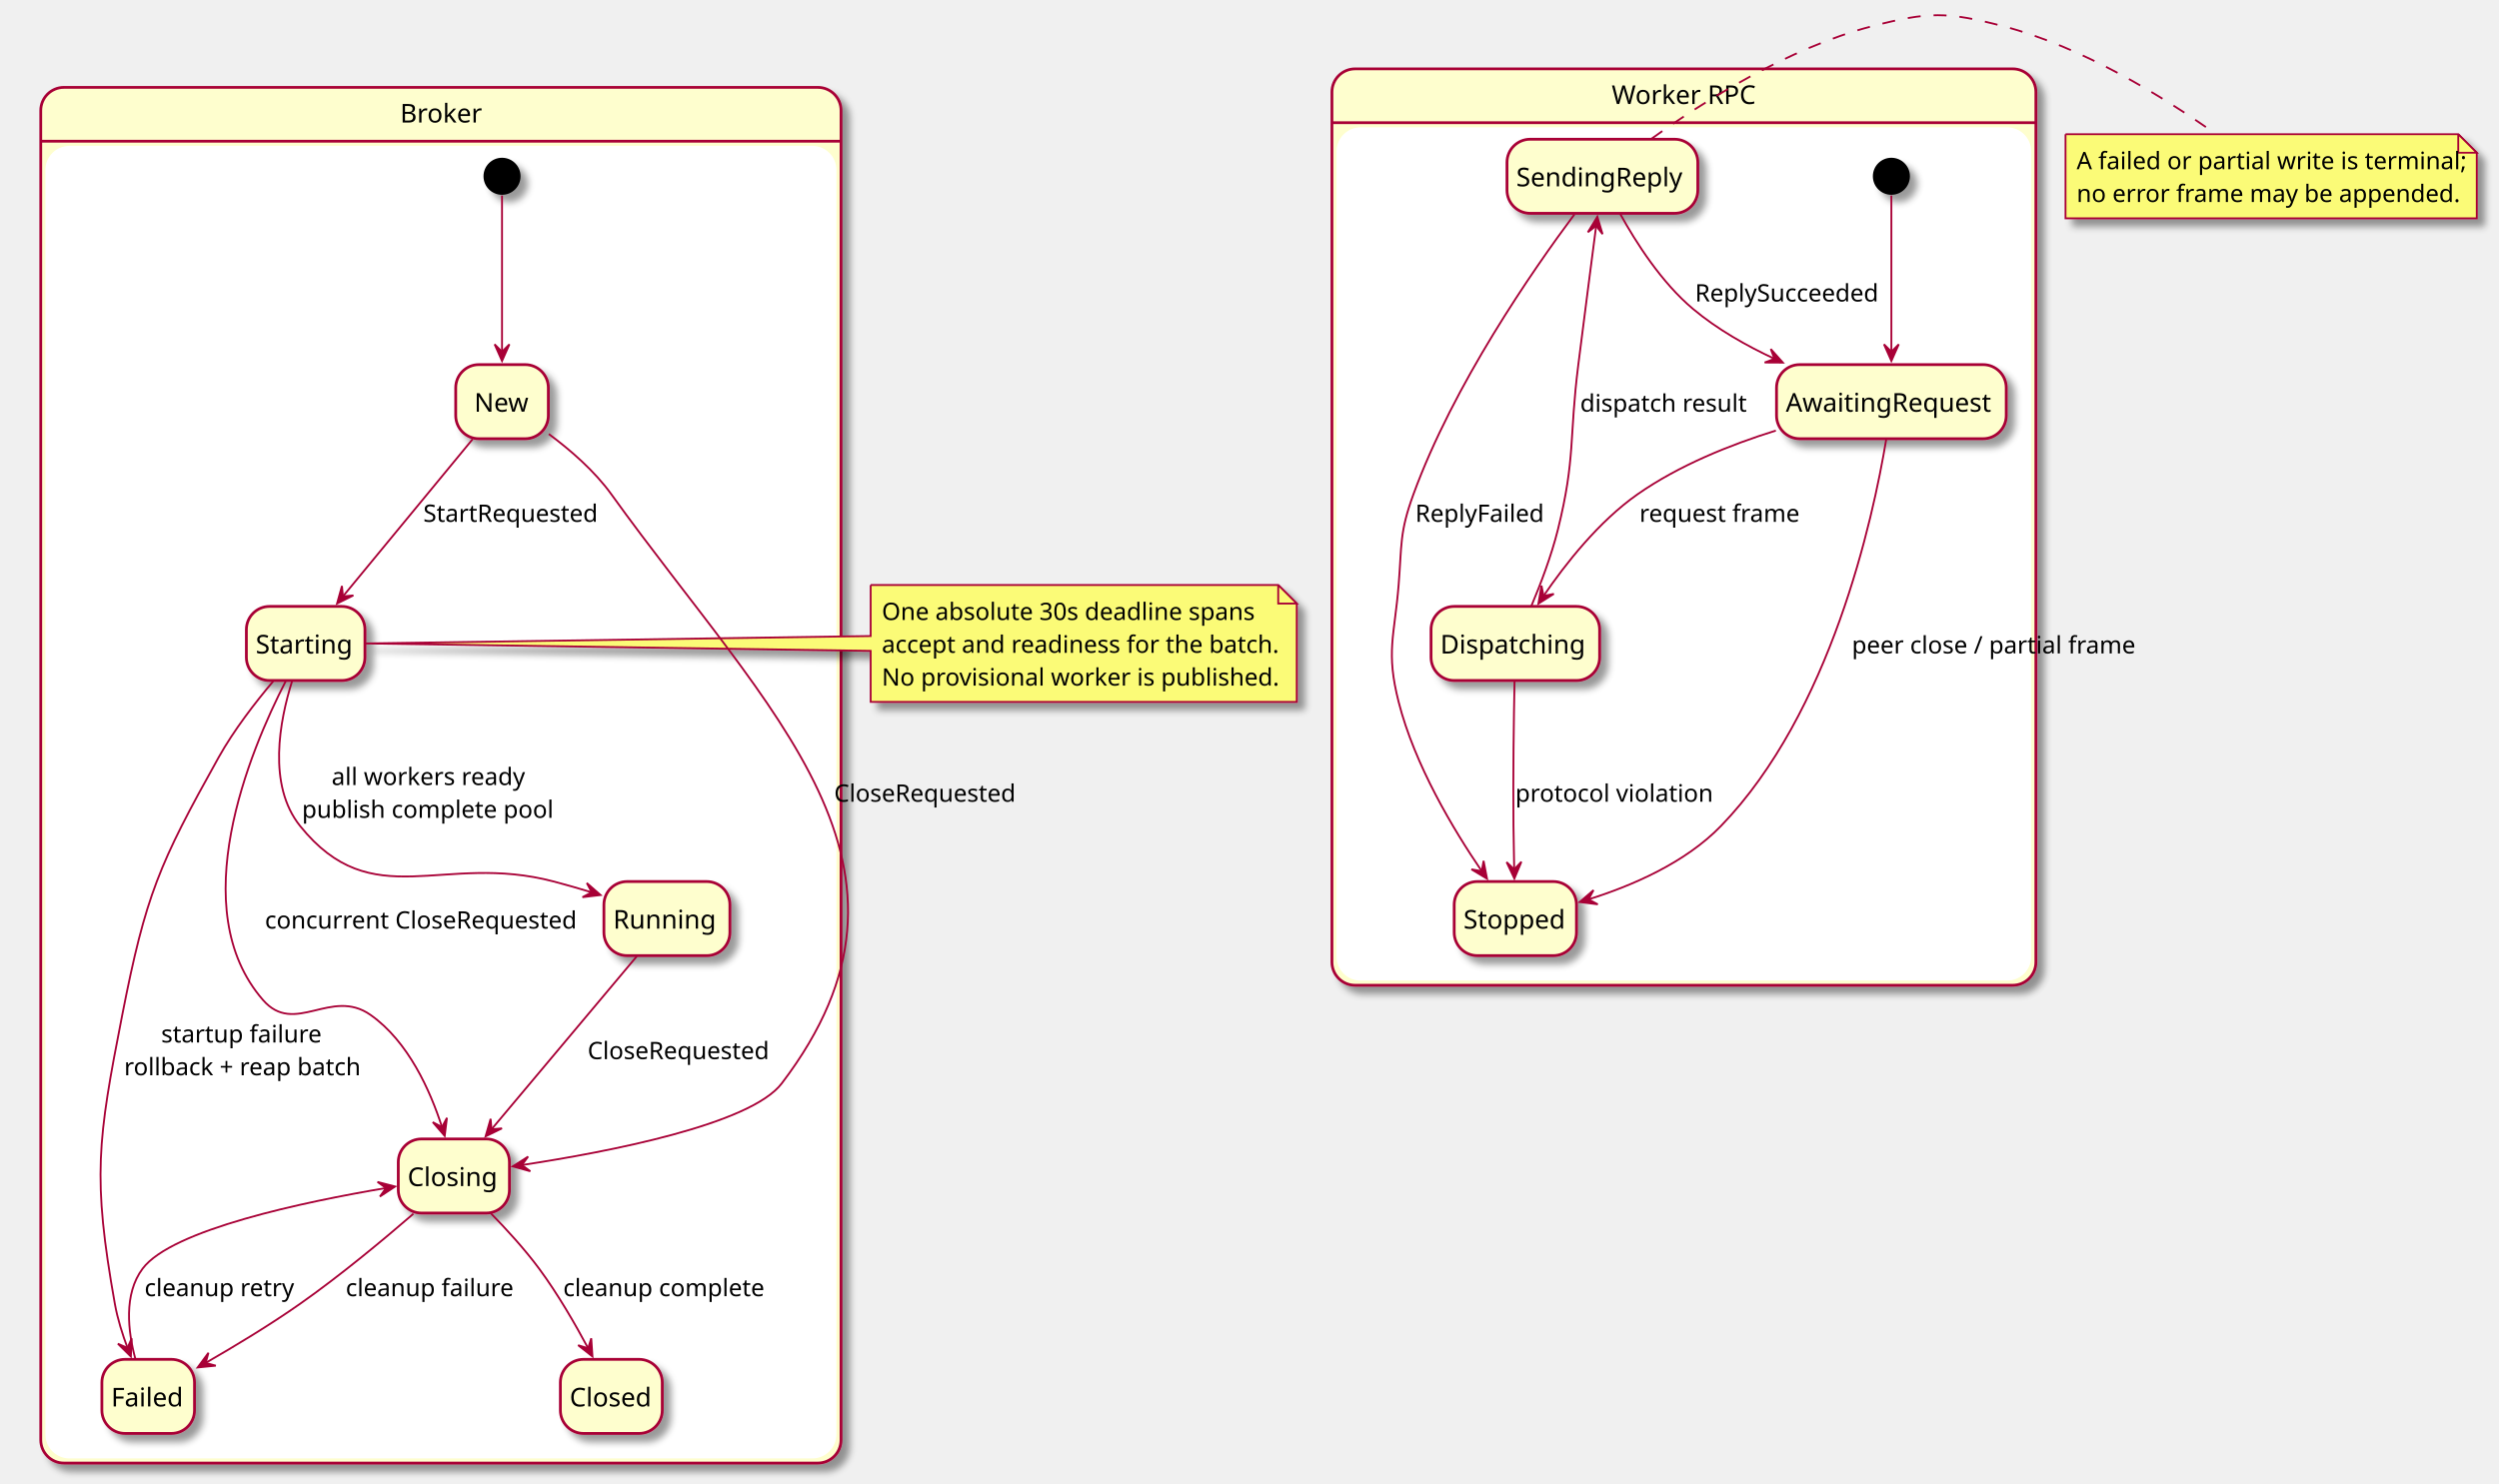
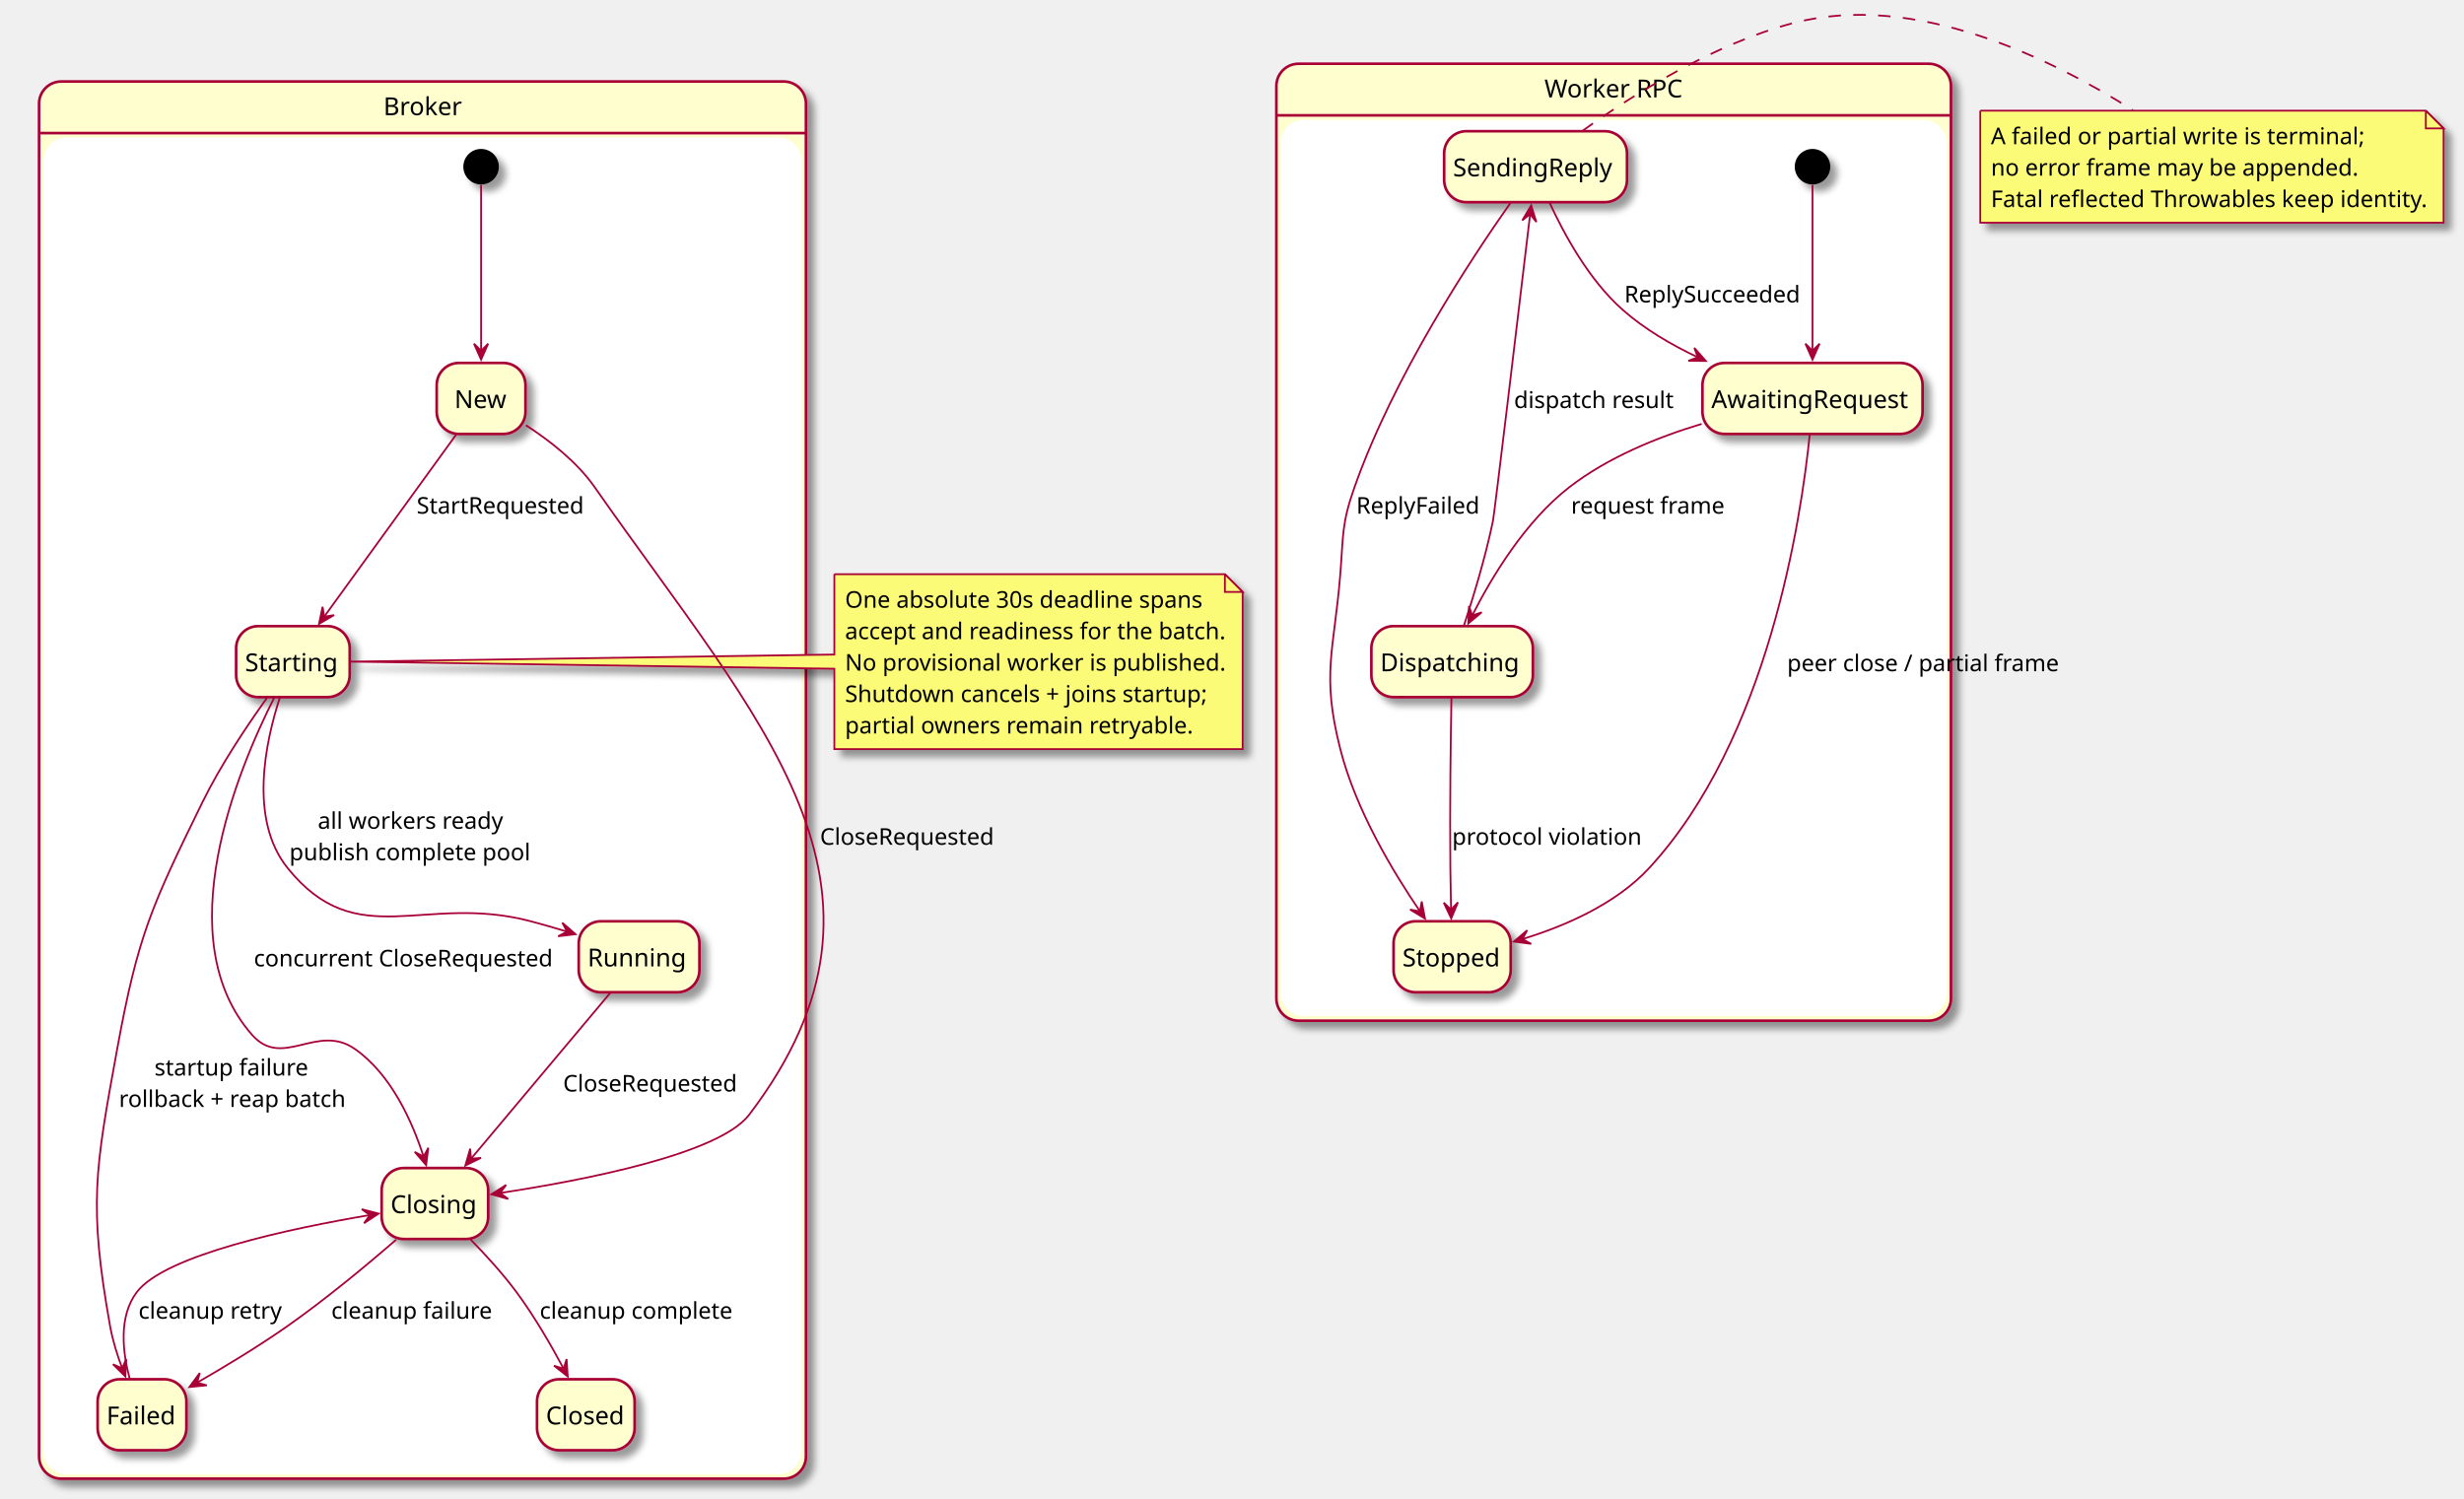
- <svg xmlns="http://www.w3.org/2000/svg" contentScriptType="application/ecmascript" contentStyleType="text/css" height="801px" preserveAspectRatio="none" style="width:1349px;height:801px;" version="1.1" viewBox="0 0 1349 801" width="1349px" zoomAndPan="magnify">
+ <svg xmlns="http://www.w3.org/2000/svg" contentScriptType="application/ecmascript" contentStyleType="text/css" height="844px" preserveAspectRatio="none" style="width:1388px;height:844px;" version="1.1" viewBox="0 0 1388 844" width="1388px" zoomAndPan="magnify">
  <defs>
-     <filter height="300%" id="f1jtecwi94uw0f" width="300%" x="-1" y="-1">
+     <filter height="300%" id="f18lx959tig3q0" width="300%" x="-1" y="-1">
      <feGaussianBlur result="blurOut" stdDeviation="2.0" />
      <feColorMatrix in="blurOut" result="blurOut2" type="matrix" values="0 0 0 0 0 0 0 0 0 0 0 0 0 0 0 0 0 0 .4 0" />
      <feOffset dx="4.0" dy="4.0" in="blurOut2" result="blurOut3" />
      <feBlend in="SourceGraphic" in2="blurOut3" mode="normal" />
    </filter>
  </defs>
  <g>
-     <rect fill="#FEFECE" filter="url(#f1jtecwi94uw0f)" height="742.82" rx="12.5" ry="12.5" style="stroke: #A80036; stroke-width: 1.5;" width="432" x="22" y="47.18" />
-     <rect fill="#FFFFFF" height="707.752" rx="12.5" ry="12.5" style="stroke: #FFFFFF; stroke-width: 1.0;" width="426" x="25" y="79.248" />
-     <line style="stroke: #A80036; stroke-width: 1.5;" x1="22" x2="454" y1="76.248" y2="76.248" />
-     <text fill="#000000" font-family="sans-serif" font-size="14" lengthAdjust="spacingAndGlyphs" textLength="44" x="216" y="66.146">Broker</text>
-     <rect fill="#FEFECE" filter="url(#f1jtecwi94uw0f)" height="494.82" rx="12.5" ry="12.5" style="stroke: #A80036; stroke-width: 1.5;" width="380" x="719" y="37.18" />
-     <rect fill="#FFFFFF" height="459.752" rx="12.5" ry="12.5" style="stroke: #FFFFFF; stroke-width: 1.0;" width="374" x="722" y="69.248" />
-     <line style="stroke: #A80036; stroke-width: 1.5;" x1="719" x2="1099" y1="66.248" y2="66.248" />
-     <text fill="#000000" font-family="sans-serif" font-size="14" lengthAdjust="spacingAndGlyphs" textLength="78" x="870" y="56.146">Worker RPC</text>
-     <ellipse cx="271" cy="95.18" fill="#000000" filter="url(#f1jtecwi94uw0f)" rx="10" ry="10" style="stroke: none; stroke-width: 1.0;" />
-     <rect fill="#FEFECE" filter="url(#f1jtecwi94uw0f)" height="40" rx="12.5" ry="12.5" style="stroke: #A80036; stroke-width: 1.5;" width="50" x="246" y="196.88" />
-     <text fill="#000000" font-family="sans-serif" font-size="14" lengthAdjust="spacingAndGlyphs" textLength="30" x="256" y="222.312">New</text>
-     <rect fill="#FEFECE" filter="url(#f1jtecwi94uw0f)" height="40" rx="12.5" ry="12.5" style="stroke: #A80036; stroke-width: 1.5;" width="64" x="133" y="327.44" />
-     <text fill="#000000" font-family="sans-serif" font-size="14" lengthAdjust="spacingAndGlyphs" textLength="54" x="138" y="352.872">Starting</text>
-     <rect fill="#FEFECE" filter="url(#f1jtecwi94uw0f)" height="40" rx="12.5" ry="12.5" style="stroke: #A80036; stroke-width: 1.5;" width="68" x="326" y="476" />
-     <text fill="#000000" font-family="sans-serif" font-size="14" lengthAdjust="spacingAndGlyphs" textLength="58" x="331" y="501.432">Running</text>
-     <rect fill="#FEFECE" filter="url(#f1jtecwi94uw0f)" height="40" rx="12.5" ry="12.5" style="stroke: #A80036; stroke-width: 1.5;" width="50" x="55" y="734" />
-     <text fill="#000000" font-family="sans-serif" font-size="14" lengthAdjust="spacingAndGlyphs" textLength="40" x="60" y="759.432">Failed</text>
-     <rect fill="#FEFECE" filter="url(#f1jtecwi94uw0f)" height="40" rx="12.5" ry="12.5" style="stroke: #A80036; stroke-width: 1.5;" width="60" x="215" y="615" />
-     <text fill="#000000" font-family="sans-serif" font-size="14" lengthAdjust="spacingAndGlyphs" textLength="50" x="220" y="640.432">Closing</text>
-     <rect fill="#FEFECE" filter="url(#f1jtecwi94uw0f)" height="40" rx="12.5" ry="12.5" style="stroke: #A80036; stroke-width: 1.5;" width="55" x="302.5" y="734" />
-     <text fill="#000000" font-family="sans-serif" font-size="14" lengthAdjust="spacingAndGlyphs" textLength="45" x="307.5" y="759.432">Closed</text>
-     <ellipse cx="1021" cy="95.18" fill="#000000" filter="url(#f1jtecwi94uw0f)" rx="10" ry="10" style="stroke: none; stroke-width: 1.0;" />
-     <rect fill="#FEFECE" filter="url(#f1jtecwi94uw0f)" height="40" rx="12.5" ry="12.5" style="stroke: #A80036; stroke-width: 1.5;" width="124" x="959" y="196.88" />
-     <text fill="#000000" font-family="sans-serif" font-size="14" lengthAdjust="spacingAndGlyphs" textLength="114" x="964" y="222.312">AwaitingRequest</text>
-     <rect fill="#FEFECE" filter="url(#f1jtecwi94uw0f)" height="40" rx="12.5" ry="12.5" style="stroke: #A80036; stroke-width: 1.5;" width="91" x="772.5" y="327.44" />
-     <text fill="#000000" font-family="sans-serif" font-size="14" lengthAdjust="spacingAndGlyphs" textLength="81" x="777.5" y="352.872">Dispatching</text>
-     <rect fill="#FEFECE" filter="url(#f1jtecwi94uw0f)" height="40" rx="12.5" ry="12.5" style="stroke: #A80036; stroke-width: 1.5;" width="103" x="813.5" y="75.18" />
-     <text fill="#000000" font-family="sans-serif" font-size="14" lengthAdjust="spacingAndGlyphs" textLength="93" x="818.5" y="100.612">SendingReply</text>
-     <rect fill="#FEFECE" filter="url(#f1jtecwi94uw0f)" height="40" rx="12.5" ry="12.5" style="stroke: #A80036; stroke-width: 1.5;" width="66" x="785" y="476" />
-     <text fill="#000000" font-family="sans-serif" font-size="14" lengthAdjust="spacingAndGlyphs" textLength="56" x="790" y="501.432">Stopped</text>
-     <path d="M470,315.88 L470,343.44 L197.4,347.44 L470,351.44 L470,378.998 A0,0 0 0 0 470,378.998 L700,378.998 A0,0 0 0 0 700,378.998 L700,325.88 L690,315.88 L470,315.88 A0,0 0 0 0 470,315.88 " fill="#FBFB77" filter="url(#f1jtecwi94uw0f)" style="stroke: #A80036; stroke-width: 1.0;" />
-     <path d="M690,315.88 L690,325.88 L700,325.88 L690,315.88 " fill="#FBFB77" style="stroke: #A80036; stroke-width: 1.0;" />
-     <text fill="#000000" font-family="sans-serif" font-size="13" lengthAdjust="spacingAndGlyphs" textLength="195" x="476" y="334.777">One absolute 30s deadline spans</text>
-     <text fill="#000000" font-family="sans-serif" font-size="13" lengthAdjust="spacingAndGlyphs" textLength="208" x="476" y="352.483">accept and readiness for the batch.</text>
-     <text fill="#000000" font-family="sans-serif" font-size="13" lengthAdjust="spacingAndGlyphs" textLength="209" x="476" y="370.189">No provisional worker is published.</text>
-     <path d="M1115,72.47 L1115,117.882 L1337,117.882 L1337,82.47 L1327,72.47 L1115,72.47 " fill="#FBFB77" filter="url(#f1jtecwi94uw0f)" style="stroke: #A80036; stroke-width: 1.0;" />
-     <path d="M1327,72.47 L1327,82.47 L1337,82.47 L1327,72.47 " fill="#FBFB77" style="stroke: #A80036; stroke-width: 1.0;" />
-     <text fill="#000000" font-family="sans-serif" font-size="13" lengthAdjust="spacingAndGlyphs" textLength="201" x="1121" y="91.367">A failed or partial write is terminal;</text>
-     <text fill="#000000" font-family="sans-serif" font-size="13" lengthAdjust="spacingAndGlyphs" textLength="201" x="1121" y="109.073">no error frame may be appended.</text>
-     <path d="M271,105.57 C271,123.56 271,163.43 271,189.98 " fill="none" id="*start*broker-&gt;New" style="stroke: #A80036; stroke-width: 1.0;" />
-     <polygon fill="#A80036" points="271,194.91,275,185.91,271,189.91,267,185.91,271,194.91" style="stroke: #A80036; stroke-width: 1.0;" />
-     <path d="M255.13,237.13 C236.4,259.85 205.22,297.66 184.89,322.31 " fill="none" id="New-&gt;Starting" style="stroke: #A80036; stroke-width: 1.0;" />
-     <polygon fill="#A80036" points="181.94,325.89,190.755,321.498,185.124,322.035,184.587,316.404,181.94,325.89" style="stroke: #A80036; stroke-width: 1.0;" />
-     <text fill="#000000" font-family="sans-serif" font-size="13" lengthAdjust="spacingAndGlyphs" textLength="93" x="228.49" y="281.777">StartRequested</text>
-     <path d="M157.73,367.62 C150.94,389.15 144.26,423.95 162,446 C201.08,494.56 238.74,460.05 299,476 C305.65,477.76 312.66,479.78 319.46,481.84 " fill="none" id="Starting-&gt;Running" style="stroke: #A80036; stroke-width: 1.0;" />
-     <polygon fill="#A80036" points="324.19,483.28,316.768,476.805,319.412,481.807,314.411,484.45,324.19,483.28" style="stroke: #A80036; stroke-width: 1.0;" />
-     <text fill="#000000" font-family="sans-serif" font-size="13" lengthAdjust="spacingAndGlyphs" textLength="101" x="179" y="423.897">all workers ready</text>
-     <text fill="#000000" font-family="sans-serif" font-size="13" lengthAdjust="spacingAndGlyphs" textLength="133" x="163" y="441.603">publish complete pool</text>
-     <path d="M147.5,367.83 C137.87,379.22 126.24,394.24 118,409 C85.86,466.6 78.69,483.27 66,548 C52.66,616.06 49.85,635.72 62,704 C63.44,712.11 66.13,720.63 68.99,728.25 " fill="none" id="Starting-&gt;Failed" style="stroke: #A80036; stroke-width: 1.0;" />
-     <polygon fill="#A80036" points="70.65,732.48,71.084,722.641,68.823,727.826,63.637,725.564,70.65,732.48" style="stroke: #A80036; stroke-width: 1.0;" />
-     <text fill="#000000" font-family="sans-serif" font-size="13" lengthAdjust="spacingAndGlyphs" textLength="84" x="87" y="562.897">startup failure</text>
-     <text fill="#000000" font-family="sans-serif" font-size="13" lengthAdjust="spacingAndGlyphs" textLength="124" x="67" y="580.603">rollback + reap batch</text>
-     <path d="M343.77,516.34 C323.13,540.92 287.52,583.35 265.16,609.98 " fill="none" id="Running-&gt;Closing" style="stroke: #A80036; stroke-width: 1.0;" />
-     <polygon fill="#A80036" points="262.12,613.6,270.97,609.279,265.335,609.771,264.843,604.135,262.12,613.6" style="stroke: #A80036; stroke-width: 1.0;" />
-     <text fill="#000000" font-family="sans-serif" font-size="13" lengthAdjust="spacingAndGlyphs" textLength="96" x="317.18" y="571.897">CloseRequested</text>
-     <path d="M154.24,367.79 C134.71,405.83 99.2,490.89 142,540 C159.1,559.62 178.71,533.03 200,548 C220.4,562.34 232.25,588.84 238.62,608.65 " fill="none" id="Starting-&gt;Closing" style="stroke: #A80036; stroke-width: 1.0;" />
-     <polygon fill="#A80036" points="240.06,613.37,241.265,603.595,238.604,608.587,233.612,605.925,240.06,613.37" style="stroke: #A80036; stroke-width: 1.0;" />
-     <text fill="#000000" font-family="sans-serif" font-size="13" lengthAdjust="spacingAndGlyphs" textLength="165" x="143" y="501.397">concurrent CloseRequested</text>
-     <path d="M296.25,234.35 C307.8,242.91 320.9,254.24 330,266.88 C415.95,386.36 511.11,467.86 422,585 C405.08,607.24 328.37,621.99 281.67,629.09 " fill="none" id="New-&gt;Closing" style="stroke: #A80036; stroke-width: 1.0;" />
-     <polygon fill="#A80036" points="276.78,629.82,286.274,632.438,281.724,629.077,285.086,624.527,276.78,629.82" style="stroke: #A80036; stroke-width: 1.0;" />
-     <text fill="#000000" font-family="sans-serif" font-size="13" lengthAdjust="spacingAndGlyphs" textLength="96" x="450.25" y="432.897">CloseRequested</text>
-     <path d="M73.08,733.77 C69.08,718.98 66.65,698.8 77,685 C92.77,663.98 163.94,648.99 208.44,641.48 " fill="none" id="Failed-&gt;Closing" style="stroke: #A80036; stroke-width: 1.0;" />
-     <polygon fill="#A80036" points="213.31,640.68,203.778,638.201,208.377,641.495,205.082,646.094,213.31,640.68" style="stroke: #A80036; stroke-width: 1.0;" />
-     <text fill="#000000" font-family="sans-serif" font-size="13" lengthAdjust="spacingAndGlyphs" textLength="79" x="78" y="699.897">cleanup retry</text>
-     <path d="M223.16,655.4 C206.81,669.53 183.64,688.79 162,704 C145.68,715.46 126.61,726.97 110.96,735.95 " fill="none" id="Closing-&gt;Failed" style="stroke: #A80036; stroke-width: 1.0;" />
-     <polygon fill="#A80036" points="106.68,738.39,116.481,737.415,111.026,735.917,112.524,730.462,106.68,738.39" style="stroke: #A80036; stroke-width: 1.0;" />
-     <text fill="#000000" font-family="sans-serif" font-size="13" lengthAdjust="spacingAndGlyphs" textLength="87" x="186.62" y="699.897">cleanup failure</text>
-     <path d="M264.91,655.1 C273.45,663.8 283.22,674.5 291,685 C301.06,698.59 310.54,715.01 317.64,728.31 " fill="none" id="Closing-&gt;Closed" style="stroke: #A80036; stroke-width: 1.0;" />
-     <polygon fill="#A80036" points="319.82,732.46,319.159,722.633,317.487,728.038,312.083,726.366,319.82,732.46" style="stroke: #A80036; stroke-width: 1.0;" />
-     <text fill="#000000" font-family="sans-serif" font-size="13" lengthAdjust="spacingAndGlyphs" textLength="106" x="304.02" y="699.897">cleanup complete</text>
-     <path d="M1021,105.57 C1021,123.56 1021,163.43 1021,189.98 " fill="none" id="*start*worker-&gt;AwaitingRequest" style="stroke: #A80036; stroke-width: 1.0;" />
-     <polygon fill="#A80036" points="1021,194.91,1025,185.91,1021,189.91,1017,185.91,1021,194.91" style="stroke: #A80036; stroke-width: 1.0;" />
-     <path d="M958.64,232.49 C933.96,240.17 906.24,251.31 884,266.88 C863.08,281.53 845.03,304.47 833.12,321.96 " fill="none" id="AwaitingRequest-&gt;Dispatching" style="stroke: #A80036; stroke-width: 1.0;" />
-     <polygon fill="#A80036" points="830.46,325.94,838.78,320.67,833.234,321.78,832.124,316.233,830.46,325.94" style="stroke: #A80036; stroke-width: 1.0;" />
-     <text fill="#000000" font-family="sans-serif" font-size="13" lengthAdjust="spacingAndGlyphs" textLength="84" x="885" y="281.777">request frame</text>
-     <path d="M826.67,327.18 C831.61,315.47 837.48,300.07 841,285.88 C850.59,247.2 847,236.42 852,196.88 C855.23,171.32 859.01,142.11 861.66,121.76 " fill="none" id="Dispatching-&gt;SendingReply" style="stroke: #A80036; stroke-width: 1.0;" />
-     <polygon fill="#A80036" points="862.28,116.98,857.156,125.391,861.637,121.939,865.089,126.42,862.28,116.98" style="stroke: #A80036; stroke-width: 1.0;" />
-     <text fill="#000000" font-family="sans-serif" font-size="13" lengthAdjust="spacingAndGlyphs" textLength="88" x="853" y="222.277">dispatch result</text>
-     <path d="M874.58,115.42 C883.14,130.99 896.94,152.6 914,166.88 C926.97,177.75 942.75,186.71 958.17,193.87 " fill="none" id="SendingReply-&gt;AwaitingRequest" style="stroke: #A80036; stroke-width: 1.0;" />
-     <polygon fill="#A80036" points="962.44,195.8,955.883,188.451,957.883,193.743,952.591,195.743,962.44,195.8" style="stroke: #A80036; stroke-width: 1.0;" />
-     <text fill="#000000" font-family="sans-serif" font-size="13" lengthAdjust="spacingAndGlyphs" textLength="97" x="915" y="162.777">ReplySucceeded</text>
-     <path d="M849.95,115.68 C827.25,146.14 784.62,207.7 763,266.88 C755.43,287.61 756.78,293.89 755,315.88 C752.73,343.84 748.09,351.81 755,379 C763.67,413.14 784.64,448.09 800.01,470.58 " fill="none" id="SendingReply-&gt;Stopped" style="stroke: #A80036; stroke-width: 1.0;" />
-     <polygon fill="#A80036" points="802.73,474.5,800.866,464.829,799.871,470.398,794.303,469.403,802.73,474.5" style="stroke: #A80036; stroke-width: 1.0;" />
-     <text fill="#000000" font-family="sans-serif" font-size="13" lengthAdjust="spacingAndGlyphs" textLength="68" x="764" y="281.777">ReplyFailed</text>
-     <path d="M1018.19,237.37 C1011.03,280.45 988.26,384.79 929,446 C909.7,465.94 880.87,478.33 857.43,485.66 " fill="none" id="AwaitingRequest-&gt;Stopped" style="stroke: #A80036; stroke-width: 1.0;" />
-     <polygon fill="#A80036" points="852.74,487.07,862.511,488.302,857.527,485.627,860.202,480.642,852.74,487.07" style="stroke: #A80036; stroke-width: 1.0;" />
-     <text fill="#000000" font-family="sans-serif" font-size="13" lengthAdjust="spacingAndGlyphs" textLength="147" x="999.66" y="352.837">peer close / partial frame</text>
-     <path d="M817.57,367.88 C817.18,387.57 816.72,418.9 817,446 C817.08,453.71 817.23,462.1 817.39,469.73 " fill="none" id="Dispatching-&gt;Stopped" style="stroke: #A80036; stroke-width: 1.0;" />
-     <polygon fill="#A80036" points="817.49,474.41,821.283,465.321,817.376,469.411,813.285,465.504,817.49,474.41" style="stroke: #A80036; stroke-width: 1.0;" />
-     <text fill="#000000" font-family="sans-serif" font-size="13" lengthAdjust="spacingAndGlyphs" textLength="106" x="818" y="432.897">protocol violation</text>
-     <path d="M891.63,74.82 C919.51,54.89 965.45,25.87 1010.5,14.18 C1041.04,6.25 1050.97,6.2 1081.5,14.18 C1124.21,25.33 1167.66,52.23 1195.6,71.98 " fill="none" id="SendingReply-GMN36" style="stroke: #A80036; stroke-width: 1.0; stroke-dasharray: 7.0,7.0;" />
+     <rect fill="#FEFECE" filter="url(#f18lx959tig3q0)" height="787.09" rx="12.5" ry="12.5" style="stroke: #A80036; stroke-width: 1.5;" width="432" x="22" y="45.91" />
+     <rect fill="#FFFFFF" height="752.022" rx="12.5" ry="12.5" style="stroke: #FFFFFF; stroke-width: 1.0;" width="426" x="25" y="77.978" />
+     <line style="stroke: #A80036; stroke-width: 1.5;" x1="22" x2="454" y1="74.978" y2="74.978" />
+     <text fill="#000000" font-family="sans-serif" font-size="14" lengthAdjust="spacingAndGlyphs" textLength="44" x="216" y="64.876">Broker</text>
+     <rect fill="#FEFECE" filter="url(#f18lx959tig3q0)" height="539.09" rx="12.5" ry="12.5" style="stroke: #A80036; stroke-width: 1.5;" width="380" x="719" y="35.91" />
+     <rect fill="#FFFFFF" height="504.022" rx="12.5" ry="12.5" style="stroke: #FFFFFF; stroke-width: 1.0;" width="374" x="722" y="67.978" />
+     <line style="stroke: #A80036; stroke-width: 1.5;" x1="719" x2="1099" y1="64.978" y2="64.978" />
+     <text fill="#000000" font-family="sans-serif" font-size="14" lengthAdjust="spacingAndGlyphs" textLength="78" x="870" y="54.876">Worker RPC</text>
+     <ellipse cx="271" cy="93.91" fill="#000000" filter="url(#f18lx959tig3q0)" rx="10" ry="10" style="stroke: none; stroke-width: 1.0;" />
+     <rect fill="#FEFECE" filter="url(#f18lx959tig3q0)" height="40" rx="12.5" ry="12.5" style="stroke: #A80036; stroke-width: 1.5;" width="50" x="246" y="204.47" />
+     <text fill="#000000" font-family="sans-serif" font-size="14" lengthAdjust="spacingAndGlyphs" textLength="30" x="256" y="229.902">New</text>
+     <rect fill="#FEFECE" filter="url(#f18lx959tig3q0)" height="40" rx="12.5" ry="12.5" style="stroke: #A80036; stroke-width: 1.5;" width="64" x="133" y="352.73" />
+     <text fill="#000000" font-family="sans-serif" font-size="14" lengthAdjust="spacingAndGlyphs" textLength="54" x="138" y="378.162">Starting</text>
+     <rect fill="#FEFECE" filter="url(#f18lx959tig3q0)" height="40" rx="12.5" ry="12.5" style="stroke: #A80036; stroke-width: 1.5;" width="68" x="326" y="519" />
+     <text fill="#000000" font-family="sans-serif" font-size="14" lengthAdjust="spacingAndGlyphs" textLength="58" x="331" y="544.432">Running</text>
+     <rect fill="#FEFECE" filter="url(#f18lx959tig3q0)" height="40" rx="12.5" ry="12.5" style="stroke: #A80036; stroke-width: 1.5;" width="50" x="55" y="777" />
+     <text fill="#000000" font-family="sans-serif" font-size="14" lengthAdjust="spacingAndGlyphs" textLength="40" x="60" y="802.432">Failed</text>
+     <rect fill="#FEFECE" filter="url(#f18lx959tig3q0)" height="40" rx="12.5" ry="12.5" style="stroke: #A80036; stroke-width: 1.5;" width="60" x="215" y="658" />
+     <text fill="#000000" font-family="sans-serif" font-size="14" lengthAdjust="spacingAndGlyphs" textLength="50" x="220" y="683.432">Closing</text>
+     <rect fill="#FEFECE" filter="url(#f18lx959tig3q0)" height="40" rx="12.5" ry="12.5" style="stroke: #A80036; stroke-width: 1.5;" width="55" x="302.5" y="777" />
+     <text fill="#000000" font-family="sans-serif" font-size="14" lengthAdjust="spacingAndGlyphs" textLength="45" x="307.5" y="802.432">Closed</text>
+     <ellipse cx="1021" cy="93.91" fill="#000000" filter="url(#f18lx959tig3q0)" rx="10" ry="10" style="stroke: none; stroke-width: 1.0;" />
+     <rect fill="#FEFECE" filter="url(#f18lx959tig3q0)" height="40" rx="12.5" ry="12.5" style="stroke: #A80036; stroke-width: 1.5;" width="124" x="959" y="204.47" />
+     <text fill="#000000" font-family="sans-serif" font-size="14" lengthAdjust="spacingAndGlyphs" textLength="114" x="964" y="229.902">AwaitingRequest</text>
+     <rect fill="#FEFECE" filter="url(#f18lx959tig3q0)" height="40" rx="12.5" ry="12.5" style="stroke: #A80036; stroke-width: 1.5;" width="91" x="772.5" y="352.73" />
+     <text fill="#000000" font-family="sans-serif" font-size="14" lengthAdjust="spacingAndGlyphs" textLength="81" x="777.5" y="378.162">Dispatching</text>
+     <rect fill="#FEFECE" filter="url(#f18lx959tig3q0)" height="40" rx="12.5" ry="12.5" style="stroke: #A80036; stroke-width: 1.5;" width="103" x="813.5" y="73.91" />
+     <text fill="#000000" font-family="sans-serif" font-size="14" lengthAdjust="spacingAndGlyphs" textLength="93" x="818.5" y="99.342">SendingReply</text>
+     <rect fill="#FEFECE" filter="url(#f18lx959tig3q0)" height="40" rx="12.5" ry="12.5" style="stroke: #A80036; stroke-width: 1.5;" width="66" x="785" y="519" />
+     <text fill="#000000" font-family="sans-serif" font-size="14" lengthAdjust="spacingAndGlyphs" textLength="56" x="790" y="544.432">Stopped</text>
+     <path d="M470,323.47 L470,368.73 L197.4,372.73 L470,376.73 L470,422 A0,0 0 0 0 470,422 L700,422 A0,0 0 0 0 700,422 L700,333.47 L690,323.47 L470,323.47 A0,0 0 0 0 470,323.47 " fill="#FBFB77" filter="url(#f18lx959tig3q0)" style="stroke: #A80036; stroke-width: 1.0;" />
+     <path d="M690,323.47 L690,333.47 L700,333.47 L690,323.47 " fill="#FBFB77" style="stroke: #A80036; stroke-width: 1.0;" />
+     <text fill="#000000" font-family="sans-serif" font-size="13" lengthAdjust="spacingAndGlyphs" textLength="195" x="476" y="342.367">One absolute 30s deadline spans</text>
+     <text fill="#000000" font-family="sans-serif" font-size="13" lengthAdjust="spacingAndGlyphs" textLength="208" x="476" y="360.073">accept and readiness for the batch.</text>
+     <text fill="#000000" font-family="sans-serif" font-size="13" lengthAdjust="spacingAndGlyphs" textLength="209" x="476" y="377.779">No provisional worker is published.</text>
+     <text fill="#000000" font-family="sans-serif" font-size="13" lengthAdjust="spacingAndGlyphs" textLength="199" x="476" y="395.485">Shutdown cancels + joins startup;</text>
+     <text fill="#000000" font-family="sans-serif" font-size="13" lengthAdjust="spacingAndGlyphs" textLength="190" x="476" y="413.191">partial owners remain retryable.</text>
+     <path d="M1115.5,62.35 L1115.5,125.468 L1376.5,125.468 L1376.5,72.35 L1366.5,62.35 L1115.5,62.35 " fill="#FBFB77" filter="url(#f18lx959tig3q0)" style="stroke: #A80036; stroke-width: 1.0;" />
+     <path d="M1366.5,62.35 L1366.5,72.35 L1376.5,72.35 L1366.5,62.35 " fill="#FBFB77" style="stroke: #A80036; stroke-width: 1.0;" />
+     <text fill="#000000" font-family="sans-serif" font-size="13" lengthAdjust="spacingAndGlyphs" textLength="201" x="1121.5" y="81.247">A failed or partial write is terminal;</text>
+     <text fill="#000000" font-family="sans-serif" font-size="13" lengthAdjust="spacingAndGlyphs" textLength="201" x="1121.5" y="98.953">no error frame may be appended.</text>
+     <text fill="#000000" font-family="sans-serif" font-size="13" lengthAdjust="spacingAndGlyphs" textLength="240" x="1121.5" y="116.659">Fatal reflected Throwables keep identity.</text>
+     <path d="M271,104.16 C271,123.53 271,168.99 271,197.87 " fill="none" id="*start*broker-&gt;New" style="stroke: #A80036; stroke-width: 1.0;" />
+     <polygon fill="#A80036" points="271,202.6,275,193.6,271,197.6,267,193.6,271,202.6" style="stroke: #A80036; stroke-width: 1.0;" />
+     <path d="M256.92,244.89 C237.73,271.38 203.36,318.8 182.52,347.55 " fill="none" id="New-&gt;Starting" style="stroke: #A80036; stroke-width: 1.0;" />
+     <polygon fill="#A80036" points="179.69,351.47,188.201,346.514,182.616,347.416,181.714,341.831,179.69,351.47" style="stroke: #A80036; stroke-width: 1.0;" />
+     <text fill="#000000" font-family="sans-serif" font-size="13" lengthAdjust="spacingAndGlyphs" textLength="93" x="234.69" y="289.367">StartRequested</text>
+     <path d="M157.69,392.85 C149.5,417.87 140.04,461.71 162,489 C201.08,537.56 238.74,503.05 299,519 C305.65,520.76 312.66,522.78 319.46,524.84 " fill="none" id="Starting-&gt;Running" style="stroke: #A80036; stroke-width: 1.0;" />
+     <polygon fill="#A80036" points="324.19,526.28,316.768,519.805,319.412,524.807,314.411,527.45,324.19,526.28" style="stroke: #A80036; stroke-width: 1.0;" />
+     <text fill="#000000" font-family="sans-serif" font-size="13" lengthAdjust="spacingAndGlyphs" textLength="101" x="179" y="466.897">all workers ready</text>
+     <text fill="#000000" font-family="sans-serif" font-size="13" lengthAdjust="spacingAndGlyphs" textLength="133" x="163" y="484.603">publish complete pool</text>
+     <path d="M150.38,393.2 C139.32,408.57 124.33,430.88 114,452 C85.28,510.71 77.76,526.71 66,591 C53.53,659.23 49.85,678.72 62,747 C63.44,755.11 66.13,763.63 68.99,771.25 " fill="none" id="Starting-&gt;Failed" style="stroke: #A80036; stroke-width: 1.0;" />
+     <polygon fill="#A80036" points="70.65,775.48,71.084,765.641,68.823,770.826,63.637,768.564,70.65,775.48" style="stroke: #A80036; stroke-width: 1.0;" />
+     <text fill="#000000" font-family="sans-serif" font-size="13" lengthAdjust="spacingAndGlyphs" textLength="84" x="87" y="605.897">startup failure</text>
+     <text fill="#000000" font-family="sans-serif" font-size="13" lengthAdjust="spacingAndGlyphs" textLength="124" x="67" y="623.603">rollback + reap batch</text>
+     <path d="M343.77,559.34 C323.13,583.92 287.52,626.35 265.16,652.98 " fill="none" id="Running-&gt;Closing" style="stroke: #A80036; stroke-width: 1.0;" />
+     <polygon fill="#A80036" points="262.12,656.6,270.97,652.279,265.335,652.771,264.843,647.135,262.12,656.6" style="stroke: #A80036; stroke-width: 1.0;" />
+     <text fill="#000000" font-family="sans-serif" font-size="13" lengthAdjust="spacingAndGlyphs" textLength="96" x="317.18" y="614.897">CloseRequested</text>
+     <path d="M154.47,393.04 C133.88,433.69 94.28,528.83 142,583 C159.2,602.53 178.71,576.03 200,591 C220.4,605.34 232.25,631.84 238.62,651.65 " fill="none" id="Starting-&gt;Closing" style="stroke: #A80036; stroke-width: 1.0;" />
+     <polygon fill="#A80036" points="240.06,656.37,241.265,646.595,238.604,651.587,233.612,648.925,240.06,656.37" style="stroke: #A80036; stroke-width: 1.0;" />
+     <text fill="#000000" font-family="sans-serif" font-size="13" lengthAdjust="spacingAndGlyphs" textLength="165" x="143" y="544.397">concurrent CloseRequested</text>
+     <path d="M296.26,239.56 C309.5,248.11 324.99,260.13 335,274.47 C427.61,407.16 519.97,499.22 422,628 C405.08,650.24 328.37,664.99 281.67,672.09 " fill="none" id="New-&gt;Closing" style="stroke: #A80036; stroke-width: 1.0;" />
+     <polygon fill="#A80036" points="276.78,672.82,286.274,675.438,281.724,672.077,285.086,667.527,276.78,672.82" style="stroke: #A80036; stroke-width: 1.0;" />
+     <text fill="#000000" font-family="sans-serif" font-size="13" lengthAdjust="spacingAndGlyphs" textLength="96" x="461.9" y="475.897">CloseRequested</text>
+     <path d="M73.08,776.77 C69.08,761.98 66.65,741.8 77,728 C92.77,706.98 163.94,691.99 208.44,684.48 " fill="none" id="Failed-&gt;Closing" style="stroke: #A80036; stroke-width: 1.0;" />
+     <polygon fill="#A80036" points="213.31,683.68,203.778,681.201,208.377,684.495,205.082,689.094,213.31,683.68" style="stroke: #A80036; stroke-width: 1.0;" />
+     <text fill="#000000" font-family="sans-serif" font-size="13" lengthAdjust="spacingAndGlyphs" textLength="79" x="78" y="742.897">cleanup retry</text>
+     <path d="M223.16,698.4 C206.81,712.53 183.64,731.79 162,747 C145.68,758.46 126.61,769.97 110.96,778.95 " fill="none" id="Closing-&gt;Failed" style="stroke: #A80036; stroke-width: 1.0;" />
+     <polygon fill="#A80036" points="106.68,781.39,116.481,780.415,111.026,778.917,112.524,773.462,106.68,781.39" style="stroke: #A80036; stroke-width: 1.0;" />
+     <text fill="#000000" font-family="sans-serif" font-size="13" lengthAdjust="spacingAndGlyphs" textLength="87" x="186.62" y="742.897">cleanup failure</text>
+     <path d="M264.91,698.1 C273.45,706.8 283.22,717.5 291,728 C301.06,741.59 310.54,758.01 317.64,771.31 " fill="none" id="Closing-&gt;Closed" style="stroke: #A80036; stroke-width: 1.0;" />
+     <polygon fill="#A80036" points="319.82,775.46,319.159,765.633,317.487,771.038,312.083,769.366,319.82,775.46" style="stroke: #A80036; stroke-width: 1.0;" />
+     <text fill="#000000" font-family="sans-serif" font-size="13" lengthAdjust="spacingAndGlyphs" textLength="106" x="304.02" y="742.897">cleanup complete</text>
+     <path d="M1021,104.16 C1021,123.53 1021,168.99 1021,197.87 " fill="none" id="*start*worker-&gt;AwaitingRequest" style="stroke: #A80036; stroke-width: 1.0;" />
+     <polygon fill="#A80036" points="1021,202.6,1025,193.6,1021,197.6,1017,193.6,1021,202.6" style="stroke: #A80036; stroke-width: 1.0;" />
+     <path d="M958.55,238.81 C933.58,246.33 905.67,257.69 884,274.47 C859.12,293.74 840.26,325.09 829.2,346.97 " fill="none" id="AwaitingRequest-&gt;Dispatching" style="stroke: #A80036; stroke-width: 1.0;" />
+     <polygon fill="#A80036" points="827.1,351.24,834.67,344.94,829.313,346.757,827.497,341.399,827.1,351.24" style="stroke: #A80036; stroke-width: 1.0;" />
+     <text fill="#000000" font-family="sans-serif" font-size="13" lengthAdjust="spacingAndGlyphs" textLength="84" x="885" y="289.367">request frame</text>
+     <path d="M824.67,352.34 C829.84,336.64 836.8,313.86 841,293.47 C841.86,289.27 855.69,173.31 861.95,120.58 " fill="none" id="Dispatching-&gt;SendingReply" style="stroke: #A80036; stroke-width: 1.0;" />
+     <polygon fill="#A80036" points="862.54,115.68,857.512,124.148,861.953,120.645,865.456,125.087,862.54,115.68" style="stroke: #A80036; stroke-width: 1.0;" />
+     <text fill="#000000" font-family="sans-serif" font-size="13" lengthAdjust="spacingAndGlyphs" textLength="88" x="852.86" y="229.867">dispatch result</text>
+     <path d="M872.91,114.17 C880.99,131.83 895.04,157.71 914,174.47 C926.4,185.44 941.68,194.37 956.76,201.46 " fill="none" id="SendingReply-&gt;AwaitingRequest" style="stroke: #A80036; stroke-width: 1.0;" />
+     <polygon fill="#A80036" points="960.93,203.36,954.42,195.97,956.386,201.274,951.082,203.24,960.93,203.36" style="stroke: #A80036; stroke-width: 1.0;" />
+     <text fill="#000000" font-family="sans-serif" font-size="13" lengthAdjust="spacingAndGlyphs" textLength="97" x="915" y="170.367">ReplySucceeded</text>
+     <path d="M850.91,114.25 C828.51,146 785.07,211.92 763,274.47 C755.66,295.28 756.78,301.48 755,323.47 C751.46,367.12 744.22,379.56 755,422 C763.67,456.14 784.64,491.09 800.01,513.58 " fill="none" id="SendingReply-&gt;Stopped" style="stroke: #A80036; stroke-width: 1.0;" />
+     <polygon fill="#A80036" points="802.73,517.5,800.866,507.829,799.871,513.398,794.303,512.403,802.73,517.5" style="stroke: #A80036; stroke-width: 1.0;" />
+     <text fill="#000000" font-family="sans-serif" font-size="13" lengthAdjust="spacingAndGlyphs" textLength="68" x="764" y="289.367">ReplyFailed</text>
+     <path d="M1019.45,244.68 C1014.66,292.15 996.06,416.36 929,489 C910.11,509.46 881.13,521.85 857.52,529.06 " fill="none" id="AwaitingRequest-&gt;Stopped" style="stroke: #A80036; stroke-width: 1.0;" />
+     <polygon fill="#A80036" points="852.79,530.44,862.554,531.733,857.586,529.027,860.293,524.059,852.79,530.44" style="stroke: #A80036; stroke-width: 1.0;" />
+     <text fill="#000000" font-family="sans-serif" font-size="13" lengthAdjust="spacingAndGlyphs" textLength="147" x="1006.71" y="378.127">peer close / partial frame</text>
+     <path d="M817.61,392.91 C817.2,415.78 816.65,455.18 817,489 C817.08,496.71 817.23,505.1 817.39,512.73 " fill="none" id="Dispatching-&gt;Stopped" style="stroke: #A80036; stroke-width: 1.0;" />
+     <polygon fill="#A80036" points="817.49,517.41,821.283,508.321,817.376,512.411,813.285,508.504,817.49,517.41" style="stroke: #A80036; stroke-width: 1.0;" />
+     <text fill="#000000" font-family="sans-serif" font-size="13" lengthAdjust="spacingAndGlyphs" textLength="106" x="818" y="475.897">protocol violation</text>
+     <path d="M891.63,73.56 C919.51,53.63 965.45,24.61 1010.5,12.91 C1078.3,-4.69 1154.59,32.42 1201.48,62.05 " fill="none" id="SendingReply-GMN36" style="stroke: #A80036; stroke-width: 1.0; stroke-dasharray: 7.0,7.0;" />
  </g>
</svg>
